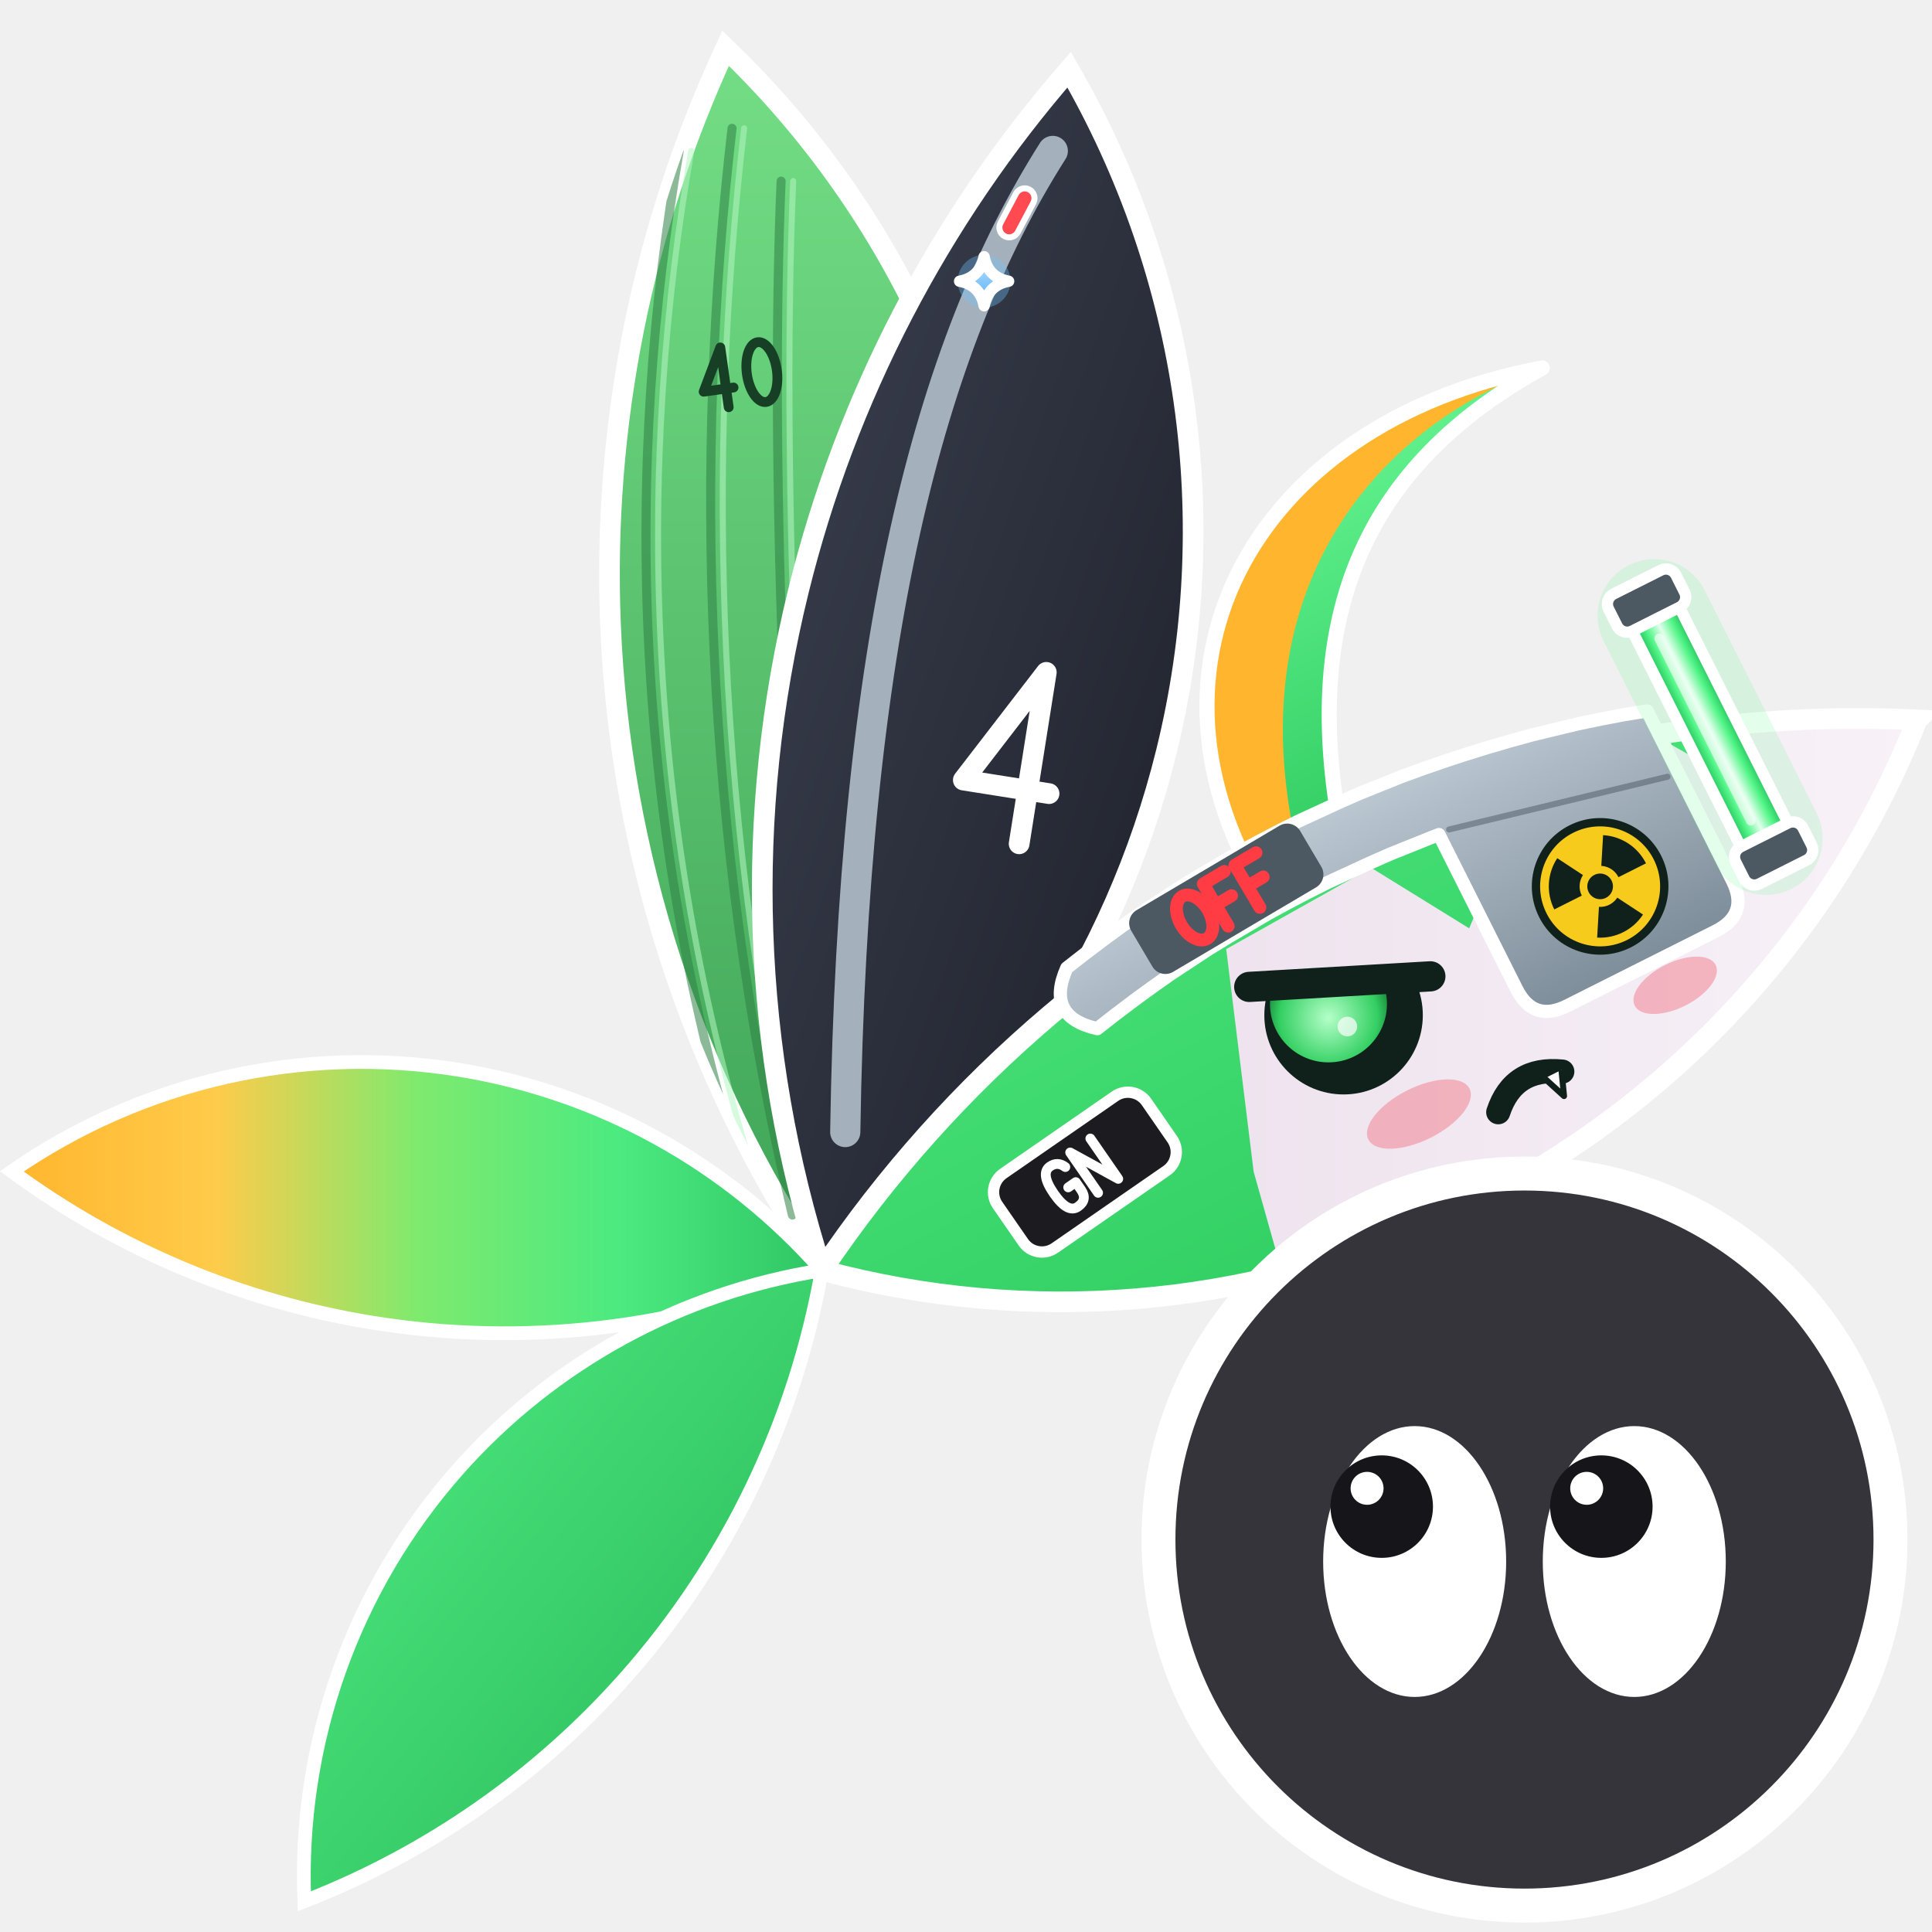
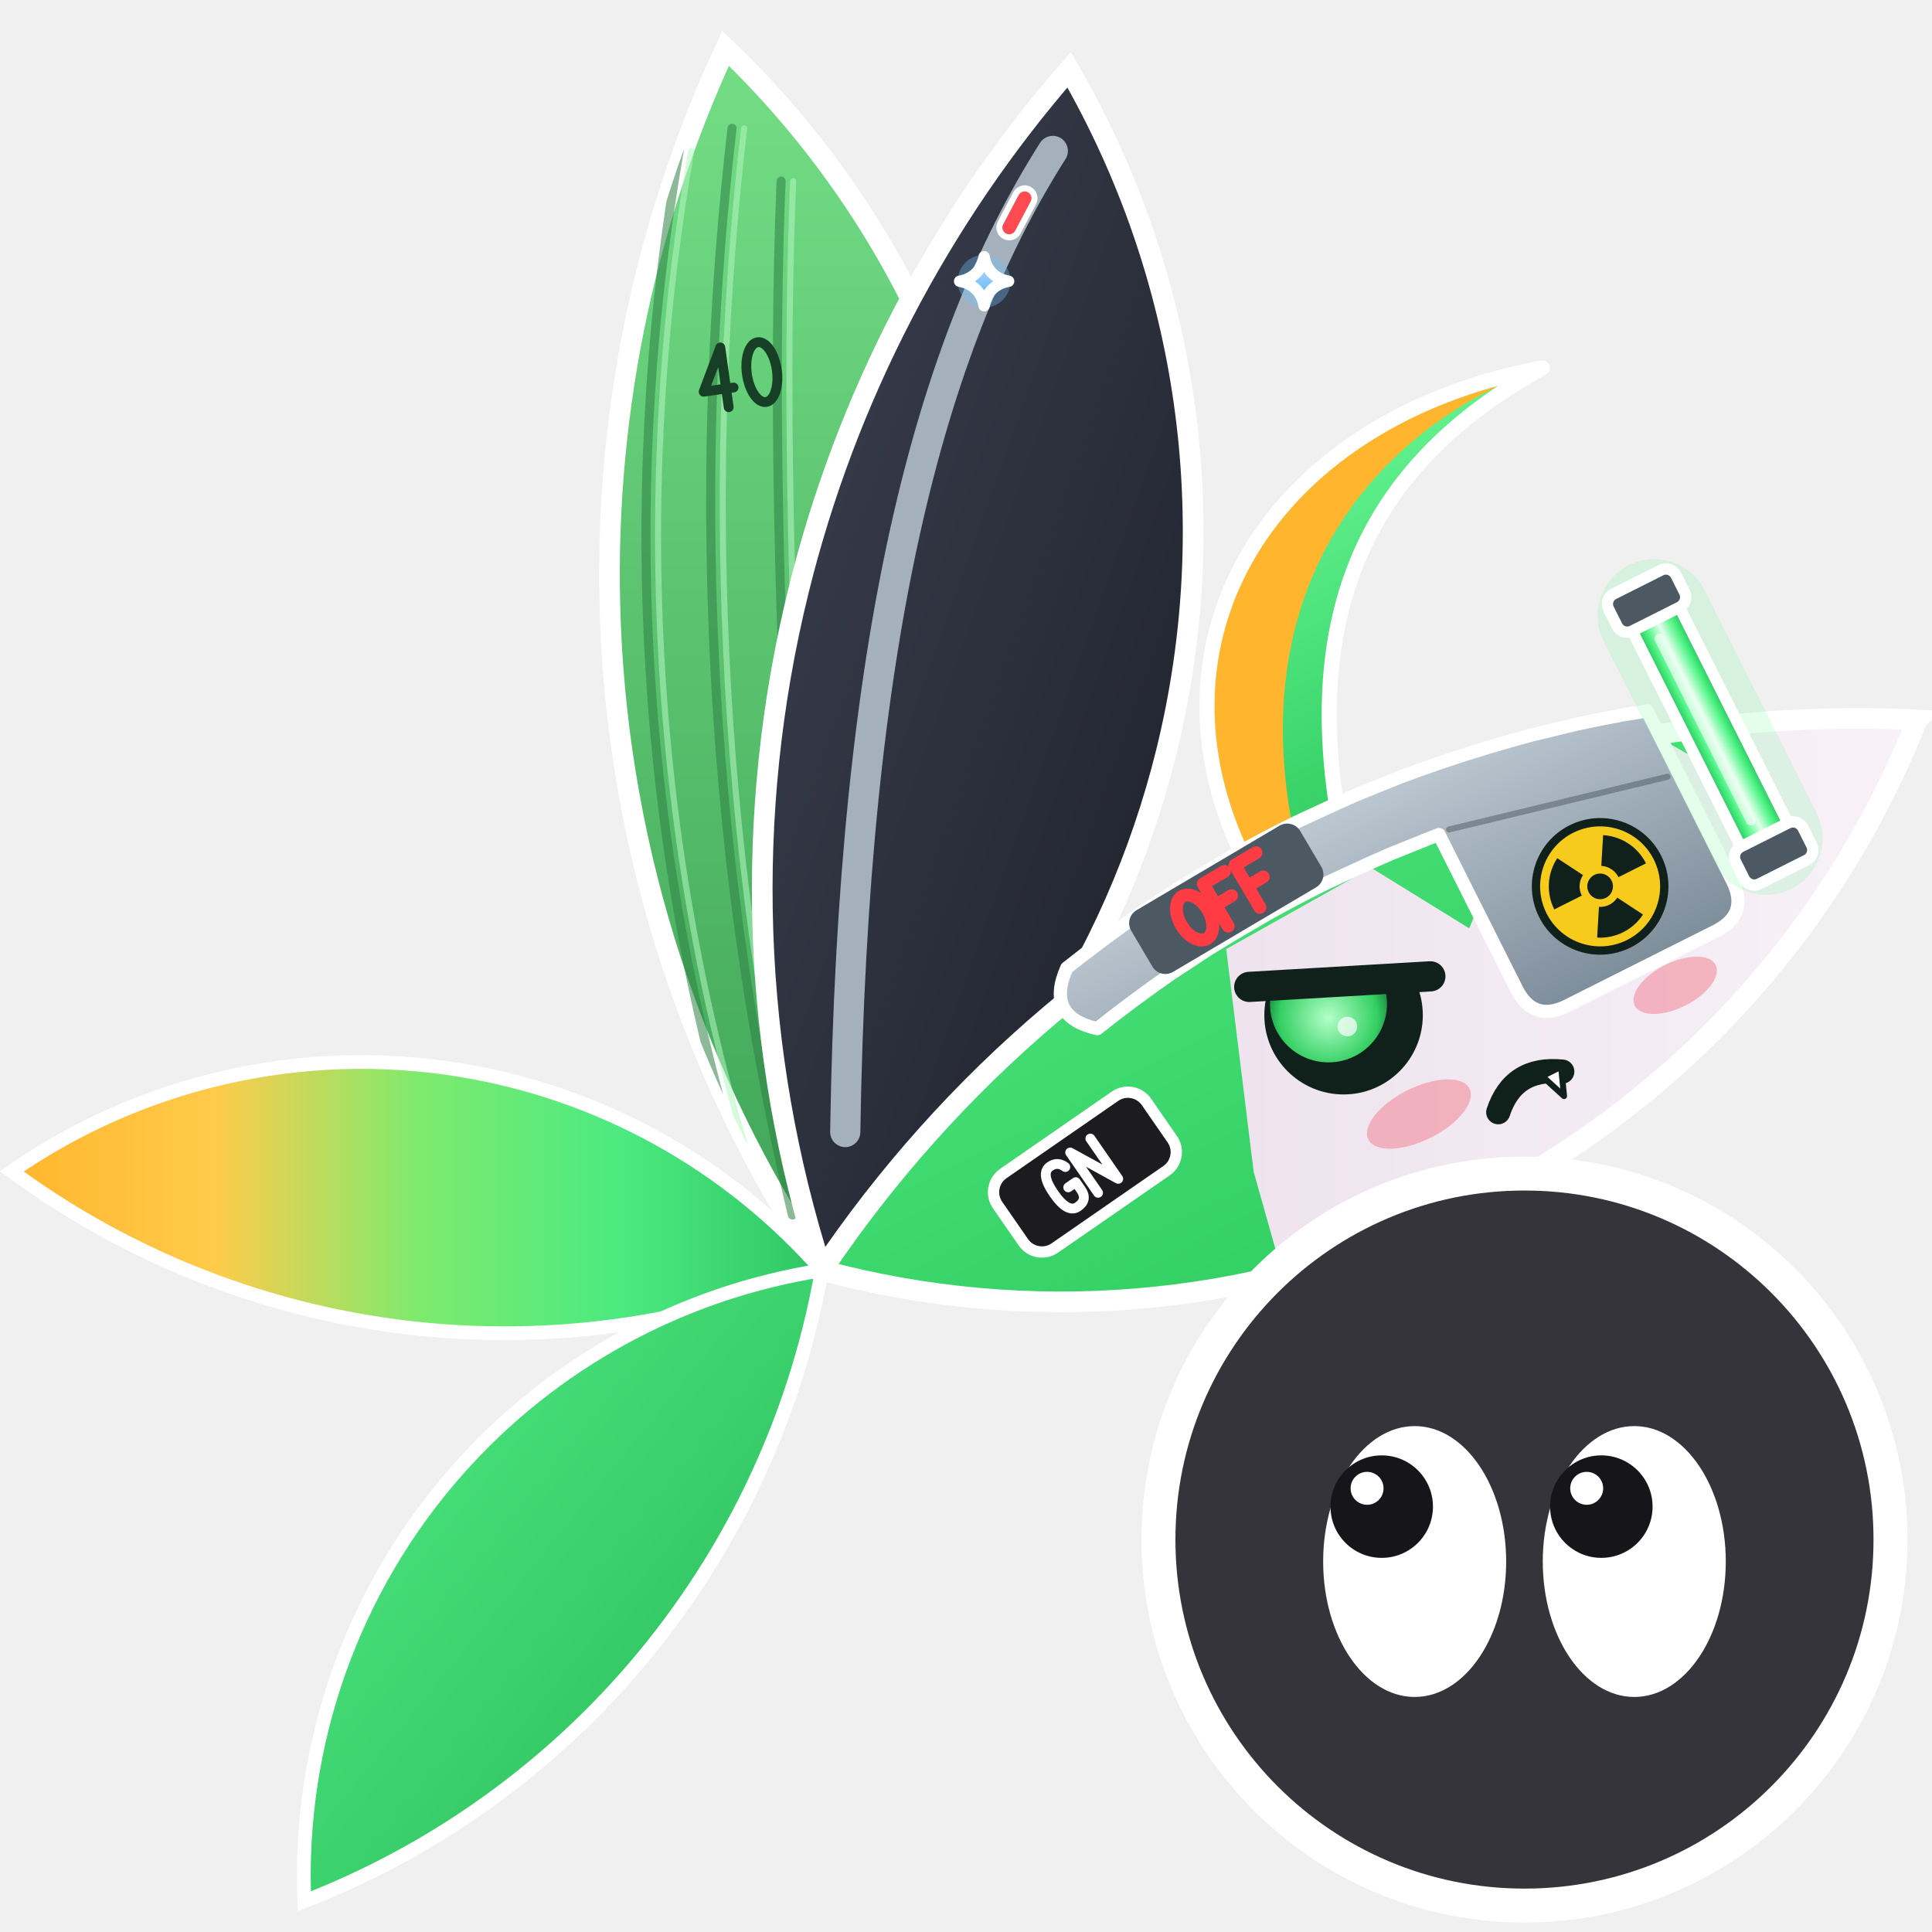
<svg xmlns="http://www.w3.org/2000/svg" xmlns:xlink="http://www.w3.org/1999/xlink" width="512" height="512" viewBox="0 0 512 512" fill="none">
  <defs>
    <linearGradient id="hair" x1="0" y1="0" x2="0" y2="1">
      <stop offset="0" stop-color="#5FF48C" />
      <stop offset="1" stop-color="#2DCB5F" />
    </linearGradient>
    <linearGradient id="tail" x1="0" y1="0" x2="1" y2="1">
      <stop offset="0" stop-color="#52EE84" />
      <stop offset="1" stop-color="#25B556" />
    </linearGradient>
    <linearGradient id="tail-dark" x1="0" y1="0" x2="1" y2="1">
      <stop offset="0" stop-color="#2FBF5E" />
      <stop offset="1" stop-color="#1B8A43" />
    </linearGradient>
    <linearGradient id="far" x1="0" y1="0" x2="1" y2="1">
      <stop offset="0" stop-color="#3CD66E" />
      <stop offset="1" stop-color="#1F9C4C" />
    </linearGradient>
    <linearGradient id="far-dark" x1="0" y1="0" x2="1" y2="1">
      <stop offset="0" stop-color="#2AA756" />
      <stop offset="1" stop-color="#167238" />
    </linearGradient>
    <linearGradient id="outfit" x1="0" y1="0" x2="1" y2="1">
      <stop offset="0" stop-color="#3D4252" />
      <stop offset="1" stop-color="#1C1F28" />
    </linearGradient>
    <linearGradient id="ribbon" x1="0" y1="0" x2="1" y2="1">
      <stop offset="0" stop-color="#F7F4F5" />
      <stop offset="1" stop-color="#D3CCCF" />
    </linearGradient>
    <linearGradient id="skin" x1="0" y1="0" x2="1" y2="0">
      <stop offset="0" stop-color="#E8DAE8" />
      <stop offset="1" stop-color="#F8F2F8" />
    </linearGradient>
    <radialGradient id="iris" cx="0.5" cy="0.62" r="0.6">
      <stop offset="0" stop-color="#B4FFC8" />
      <stop offset="0.7" stop-color="#33CF62" />
      <stop offset="1" stop-color="#10692E" />
    </radialGradient>
    <path id="head" d="M 508.046,190.77 A 330.767,330.767 0 0 0 355.35,220.08 330.767,330.767 0 0 0 217.783,336.651 244.083,244.083 0 0 0 382.159,323.102 244.083,244.083 0 0 0 508.046,190.77 Z" />
    <clipPath id="head-clip">
      <use xlink:href="#head" />
    </clipPath>
    <linearGradient id="gena-steel" x1="0" y1="0" x2="0" y2="1">
      <stop offset="0" stop-color="#BCC8D2" />
      <stop offset="1" stop-color="#7D8D99" />
    </linearGradient>
    <linearGradient id="gena-neon" x1="0" y1="0" x2="1" y2="0">
      <stop offset="0" stop-color="#18B552" />
      <stop offset="0.25" stop-color="#52F587" />
      <stop offset="0.5" stop-color="#E2FFEC" />
      <stop offset="0.75" stop-color="#52F587" />
      <stop offset="1" stop-color="#18B552" />
    </linearGradient>
    <linearGradient id="gena-tips" x1="0" y1="0" x2="1" y2="0">
      <stop offset="0" stop-color="#FFB62E" />
      <stop offset="0.25" stop-color="#FFCB4A" />
      <stop offset="0.5" stop-color="#7FEA6E" />
      <stop offset="0.75" stop-color="#4CEA80" />
      <stop offset="1" stop-color="#2FC665" />
    </linearGradient>
    <linearGradient id="gena-ahoge" x1="0" y1="0" x2="0" y2="1">
      <stop offset="0" stop-color="#62F28E" />
      <stop offset="1" stop-color="#2CC95E" />
    </linearGradient>
    <linearGradient id="gena-skirt" x1="0" y1="0" x2="0" y2="1">
      <stop offset="0" stop-color="#74DE86" />
      <stop offset="1" stop-color="#3FA457" />
    </linearGradient>
    <linearGradient id="gena-blue" x1="0" y1="0" x2="0" y2="1">
      <stop offset="0" stop-color="#BFE6FF" />
      <stop offset="1" stop-color="#4FA8F5" />
    </linearGradient>
  </defs>
  <g transform="translate(217.8,336.7) rotate(-26.68)">
    <path fill="url(#gena-ahoge)" d="M 150,-30 C 140,-106 202,-150 278,-128 C 226,-126 188,-100 172,-30 Z" />
    <path fill="#FFB62E" d="M 150,-30 C 140,-106 202,-150 278,-128 C 234,-134 174,-114 160,-30 Z" />
    <path fill="none" stroke="#FFFFFF" stroke-width="4" stroke-linejoin="round" d="M 150,-30 C 140,-106 202,-150 278,-128 C 226,-126 188,-100 172,-30 Z" />
  </g>
  <path fill="url(#gena-skirt)" stroke="#FFFFFF" stroke-width="5.475" d="M 192.289,12.793 A 330.767,330.767 0 0 0 161.779,165.253 330.767,330.767 0 0 0 217.783,336.651 244.083,244.083 0 0 0 267.297,179.325 244.083,244.083 0 0 0 192.289,12.793 Z" />
  <clipPath id="gena-skirt-clip">
    <path d="M 192.289,12.793 A 330.767,330.767 0 0 0 161.779,165.253 330.767,330.767 0 0 0 217.783,336.651 244.083,244.083 0 0 0 267.297,179.325 244.083,244.083 0 0 0 192.289,12.793 Z" />
  </clipPath>
  <g clip-path="url(#gena-skirt-clip)" fill="none" stroke-linecap="round">
    <path d="M 180,40 C 166,120 166,220 200,322" stroke="#2E8044" stroke-width="2.4" stroke-opacity="0.55" />
    <path d="M 194,34 C 184,120 186,222 210,322" stroke="#2E8044" stroke-width="2.4" stroke-opacity="0.55" />
    <path d="M 207,48 C 204,120 208,220 216,322" stroke="#2E8044" stroke-width="2.4" stroke-opacity="0.55" />
    <path transform="translate(3.2,0)" d="M 180,40 C 166,120 166,220 200,322" stroke="#B5F5C0" stroke-width="1.6" stroke-opacity="0.55" />
    <path transform="translate(3.2,0)" d="M 194,34 C 184,120 186,222 210,322" stroke="#B5F5C0" stroke-width="1.6" stroke-opacity="0.55" />
    <path transform="translate(3.2,0)" d="M 207,48 C 204,120 208,220 216,322" stroke="#B5F5C0" stroke-width="1.6" stroke-opacity="0.55" />
  </g>
  <path fill="url(#outfit)" stroke="#FFFFFF" stroke-width="5.475" d="M 283.325,18.472 A 330.767,330.767 0 0 0 211.634,156.441 330.767,330.767 0 0 0 217.783,336.651 244.083,244.083 0 0 0 309.081,199.291 244.083,244.083 0 0 0 283.325,18.472 Z" />
  <path fill="none" stroke="#A4B1BC" stroke-width="8" stroke-linecap="round" d="M 279,40 C 246,92 226,170 224,300" />
  <g transform="rotate(-8 192 100) translate(186,92)" stroke="#173F25" stroke-width="2.6" stroke-linecap="round" stroke-linejoin="round" fill="none">
    <path transform="translate(0,0)" d="M 6,16 L 6,0 L 0,11 L 8,11" />
    <path transform="translate(12,0)" d="M 4,0 A 4,8 0 1 1 4,16 A 4,8 0 1 1 4,0" />
  </g>
-   <g transform="translate(268,200) rotate(9)">
-     <g stroke="#FFFFFF" stroke-width="1.91" stroke-linecap="round" stroke-linejoin="round" fill="none">
-       <path transform="translate(-11.50,-23.00) scale(2.875)" d="M 6,16 L 6,0 L 0,11 L 8,11" />
-     </g>
-   </g>
  <rect transform="translate(269.50,56.41) rotate(117.84)" x="-7" y="-2.6" width="14" height="5.2" rx="2.6" fill="#FF4A52" stroke="#FFFFFF" stroke-width="1.6" />
  <g transform="translate(260.80,74.53)">
    <circle r="7" fill="#6FC3FF" fill-opacity="0.35" />
    <path transform="translate(0,0)" fill="url(#gena-blue)" stroke="#FFFFFF" stroke-width="3" stroke-linejoin="round" d="M 0,-6.5 Q 1.04,-1.04 6.5,0 Q 1.04,1.04 0,6.5 Q -1.04,1.04 -6.5,0 Q -1.04,-1.04 0,-6.5 Z" />
  </g>
  <path fill="url(#gena-tips)" stroke="#FFFFFF" stroke-width="3.644" d="M 3.133,310.419 A 220.179,220.179 0 0 0 98.556,350.501 220.179,220.179 0 0 0 217.783,336.651 162.477,162.477 0 0 0 121.701,283.526 162.477,162.477 0 0 0 3.133,310.419 Z" />
  <path fill="url(#tail)" stroke="#FFFFFF" stroke-width="3.644" d="M 80.651,503.856 A 220.179,220.179 0 0 0 165.612,444.749 220.179,220.179 0 0 0 217.783,336.651 162.477,162.477 0 0 0 121.455,389.328 162.477,162.477 0 0 0 80.651,503.856 Z" />
  <use xlink:href="#head" fill="url(#skin)" />
  <g clip-path="url(#head-clip)">
    <g transform="translate(217.8,336.7) rotate(-26.68)">
      <path fill="url(#hair)" d="M -40,-200 L 340,-200 L 340,-40 L 300,-36 L 274,-8 L 258,-32 L 222,-28 L 194,-4 L 178,-30 L 134,-28 L 114,28 L 102,90 L -40,90 Z" />
      <path fill="none" stroke="#C2FFD6" stroke-width="4" stroke-linecap="round" stroke-opacity="0.85" d="M 40,-30 C 70,-40 110,-44 150,-40" />
      <ellipse cx="160" cy="34" rx="15" ry="7" fill="#F28C9C" fill-opacity="0.6" />
      <ellipse cx="236" cy="34" rx="12" ry="6" fill="#F28C9C" fill-opacity="0.6" />
    </g>
  </g>
  <use xlink:href="#head" stroke="#FFFFFF" stroke-width="5.475" />
  <g transform="translate(217.8,336.7) rotate(-26.68)">
    <path fill="url(#gena-steel)" stroke="#FFFFFF" stroke-width="3.5" stroke-linejoin="round" d="M 94,-24.5 Q 83,-33.5 94,-42.5 L 100,-43.7 L 106,-44.8 L 112,-45.8 L 118,-46.7 L 124,-47.4 L 130,-48.1 L 136,-48.6 L 142,-49.0 L 148,-49.4 L 154,-49.6 L 160,-49.7 L 166,-49.7 L 172,-49.5 L 178,-49.3 L 184,-49.0 L 190,-48.5 L 196,-48.0 L 202,-47.3 L 208,-46.5 L 214,-45.6 L 220,-44.6 L 226,-43.5 L 232,-42.3 L 238,-40.9 L 244,-39.5 L 250,-37.9 L 256,-36.2 L 262,-34.3 L 262,16 Q 262,26 252,26 L 208,26 Q 198,26 198,16 L 198,-29.8 L 196,-30.0 L 190,-30.5 L 184,-31.0 L 178,-31.3 L 172,-31.5 L 166,-31.7 L 160,-31.7 L 154,-31.6 L 148,-31.4 L 142,-31.0 L 136,-30.6 L 130,-30.1 L 124,-29.4 L 118,-28.7 L 112,-27.8 L 106,-26.8 L 100,-25.7 L 94,-24.5 Z" />
    <path fill="none" stroke="#4C5862" stroke-width="1.6" stroke-opacity="0.5" stroke-linecap="round" d="M 201,-29.8 L 259,-16.3" />
    <circle cx="230.0" cy="1.646" r="17" fill="#F6CB1C" stroke="#10201A" stroke-width="2.2" />
    <path fill="#10201A" d="M 232.72,6.36 L 236.80,13.42 A 13.60,13.60 0 0 1 223.20,13.42 L 227.28,6.36 A 5.44,5.44 0 0 0 232.72,6.36 Z M 224.56,1.65 L 216.40,1.65 A 13.60,13.60 0 0 1 223.20,-10.13 L 227.28,-3.07 A 5.44,5.44 0 0 0 224.56,1.65 Z M 232.72,-3.07 L 236.80,-10.13 A 13.60,13.60 0 0 1 243.60,1.65 L 235.44,1.65 A 5.44,5.44 0 0 0 232.72,-3.07 Z" />
    <circle cx="230.0" cy="1.646" r="3.40" fill="#10201A" />
  </g>
  <g transform="translate(217.8,336.7) rotate(-26.68) rotate(-3.90 140 -39.90)">
    <rect x="114.0" y="-49.40" width="52" height="19" rx="4" fill="#4C5862" />
    <g stroke="#FF3B44" stroke-width="4.18" stroke-linecap="round" stroke-linejoin="round" fill="none">
      <path transform="translate(127.00,-46.40) scale(0.8125)" d="M 4,0 A 5,8 0 1 1 4,16 A 5,8 0 1 1 4,0" />
      <path transform="translate(136.75,-46.40) scale(0.8125)" d="M 8,0 L 0,0 L 0,16 M 0,8 L 6,8" />
      <path transform="translate(146.50,-46.40) scale(0.8125)" d="M 8,0 L 0,0 L 0,16 M 0,8 L 6,8" />
    </g>
  </g>
  <g transform="translate(217.8,336.7) rotate(-26.68)">
    <rect x="260.0" y="-71.0" width="30" height="96" rx="15.0" fill="#52F587" fill-opacity="0.16" />
    <rect x="268" y="-60" width="14" height="74" rx="5" fill="url(#gena-neon)" stroke="#FFFFFF" stroke-width="3" />
    <path stroke="#FFFFFF" stroke-opacity="0.6" stroke-width="2.6" stroke-linecap="round" d="M 273.5,-50 L 273.5,4" />
    <rect x="265" y="-66" width="20" height="11" rx="3" fill="#4C5862" stroke="#FFFFFF" stroke-width="3" />
    <rect x="265" y="9" width="20" height="11" rx="3" fill="#4C5862" stroke="#FFFFFF" stroke-width="3" />
  </g>
  <g transform="translate(217.8,336.7) rotate(-26.68) translate(74,8) rotate(-8)">
    <rect x="-24" y="-12" width="48" height="24" rx="6" fill="#1C1C20" stroke="#FFFFFF" stroke-width="3" />
    <g stroke="#FFFFFF" stroke-width="3.20" stroke-linecap="round" stroke-linejoin="round" fill="none">
      <path transform="translate(-10.00,-6.5) scale(0.812)" d="M 8,3 Q 7,0 4,0 Q 0,0 0,8 Q 0,16 4,16 Q 8,16 8,12 L 8,9 L 5,9" />
      <path transform="translate(-0.25,-6.5) scale(0.812)" d="M 0,16 L 0,0 L 8,16 L 8,0" />
    </g>
  </g>
  <linearGradient id="gena-lid" gradientUnits="userSpaceOnUse" x1="217.78" y1="0" x2="508.05" y2="0" gradientTransform="translate(-356.06,-269.04)">
    <stop offset="0" stop-color="#E8DAE8" />
    <stop offset="1" stop-color="#F8F2F8" />
  </linearGradient>
  <clipPath id="gena-eye-clip">
    <circle r="22" />
  </clipPath>
  <g transform="translate(356.06,269.04)" stroke-linecap="round">
    <circle r="21" fill="#10201A" />
    <circle cx="-4" cy="-3" r="15.5" fill="url(#iris)" />
    <circle cx="1" cy="3" r="2.6" fill="#FFFFFF" fill-opacity="0.7" />
    <path clip-path="url(#gena-eye-clip)" fill="url(#gena-lid)" d="M -30,-40 L 30,-40 L 30,-10 L -30,-8 Z" />
    <path stroke="#10201A" stroke-width="8" fill="none" d="M -25,-7.5 L 23,-10.3" />
  </g>
  <g transform="translate(217.8,336.7) rotate(-26.68)">
    <path d="M 179,43 Q 188,34 199,41" fill="none" stroke="#10201A" stroke-width="6.4" stroke-linecap="round" />
    <path fill="#FFFFFF" stroke="#10201A" stroke-width="1.6" stroke-linejoin="round" d="M 194,40.5 L 196.5,47 L 199,40.5" />
  </g>
  <g transform="translate(404,408)">
    <circle r="97" fill="#34343A" stroke="#FFFFFF" stroke-width="9" />
    <g transform="scale(0.97)">
      <ellipse cx="-30" cy="6" rx="25" ry="37" fill="#FFFFFF" />
      <circle cx="-39" cy="-9" r="14" fill="#16161A" />
      <circle cx="-43" cy="-14" r="4.5" fill="#FFFFFF" />
      <ellipse cx="30" cy="6" rx="25" ry="37" fill="#FFFFFF" />
      <circle cx="21" cy="-9" r="14" fill="#16161A" />
      <circle cx="17" cy="-14" r="4.5" fill="#FFFFFF" />
    </g>
  </g>
</svg>
